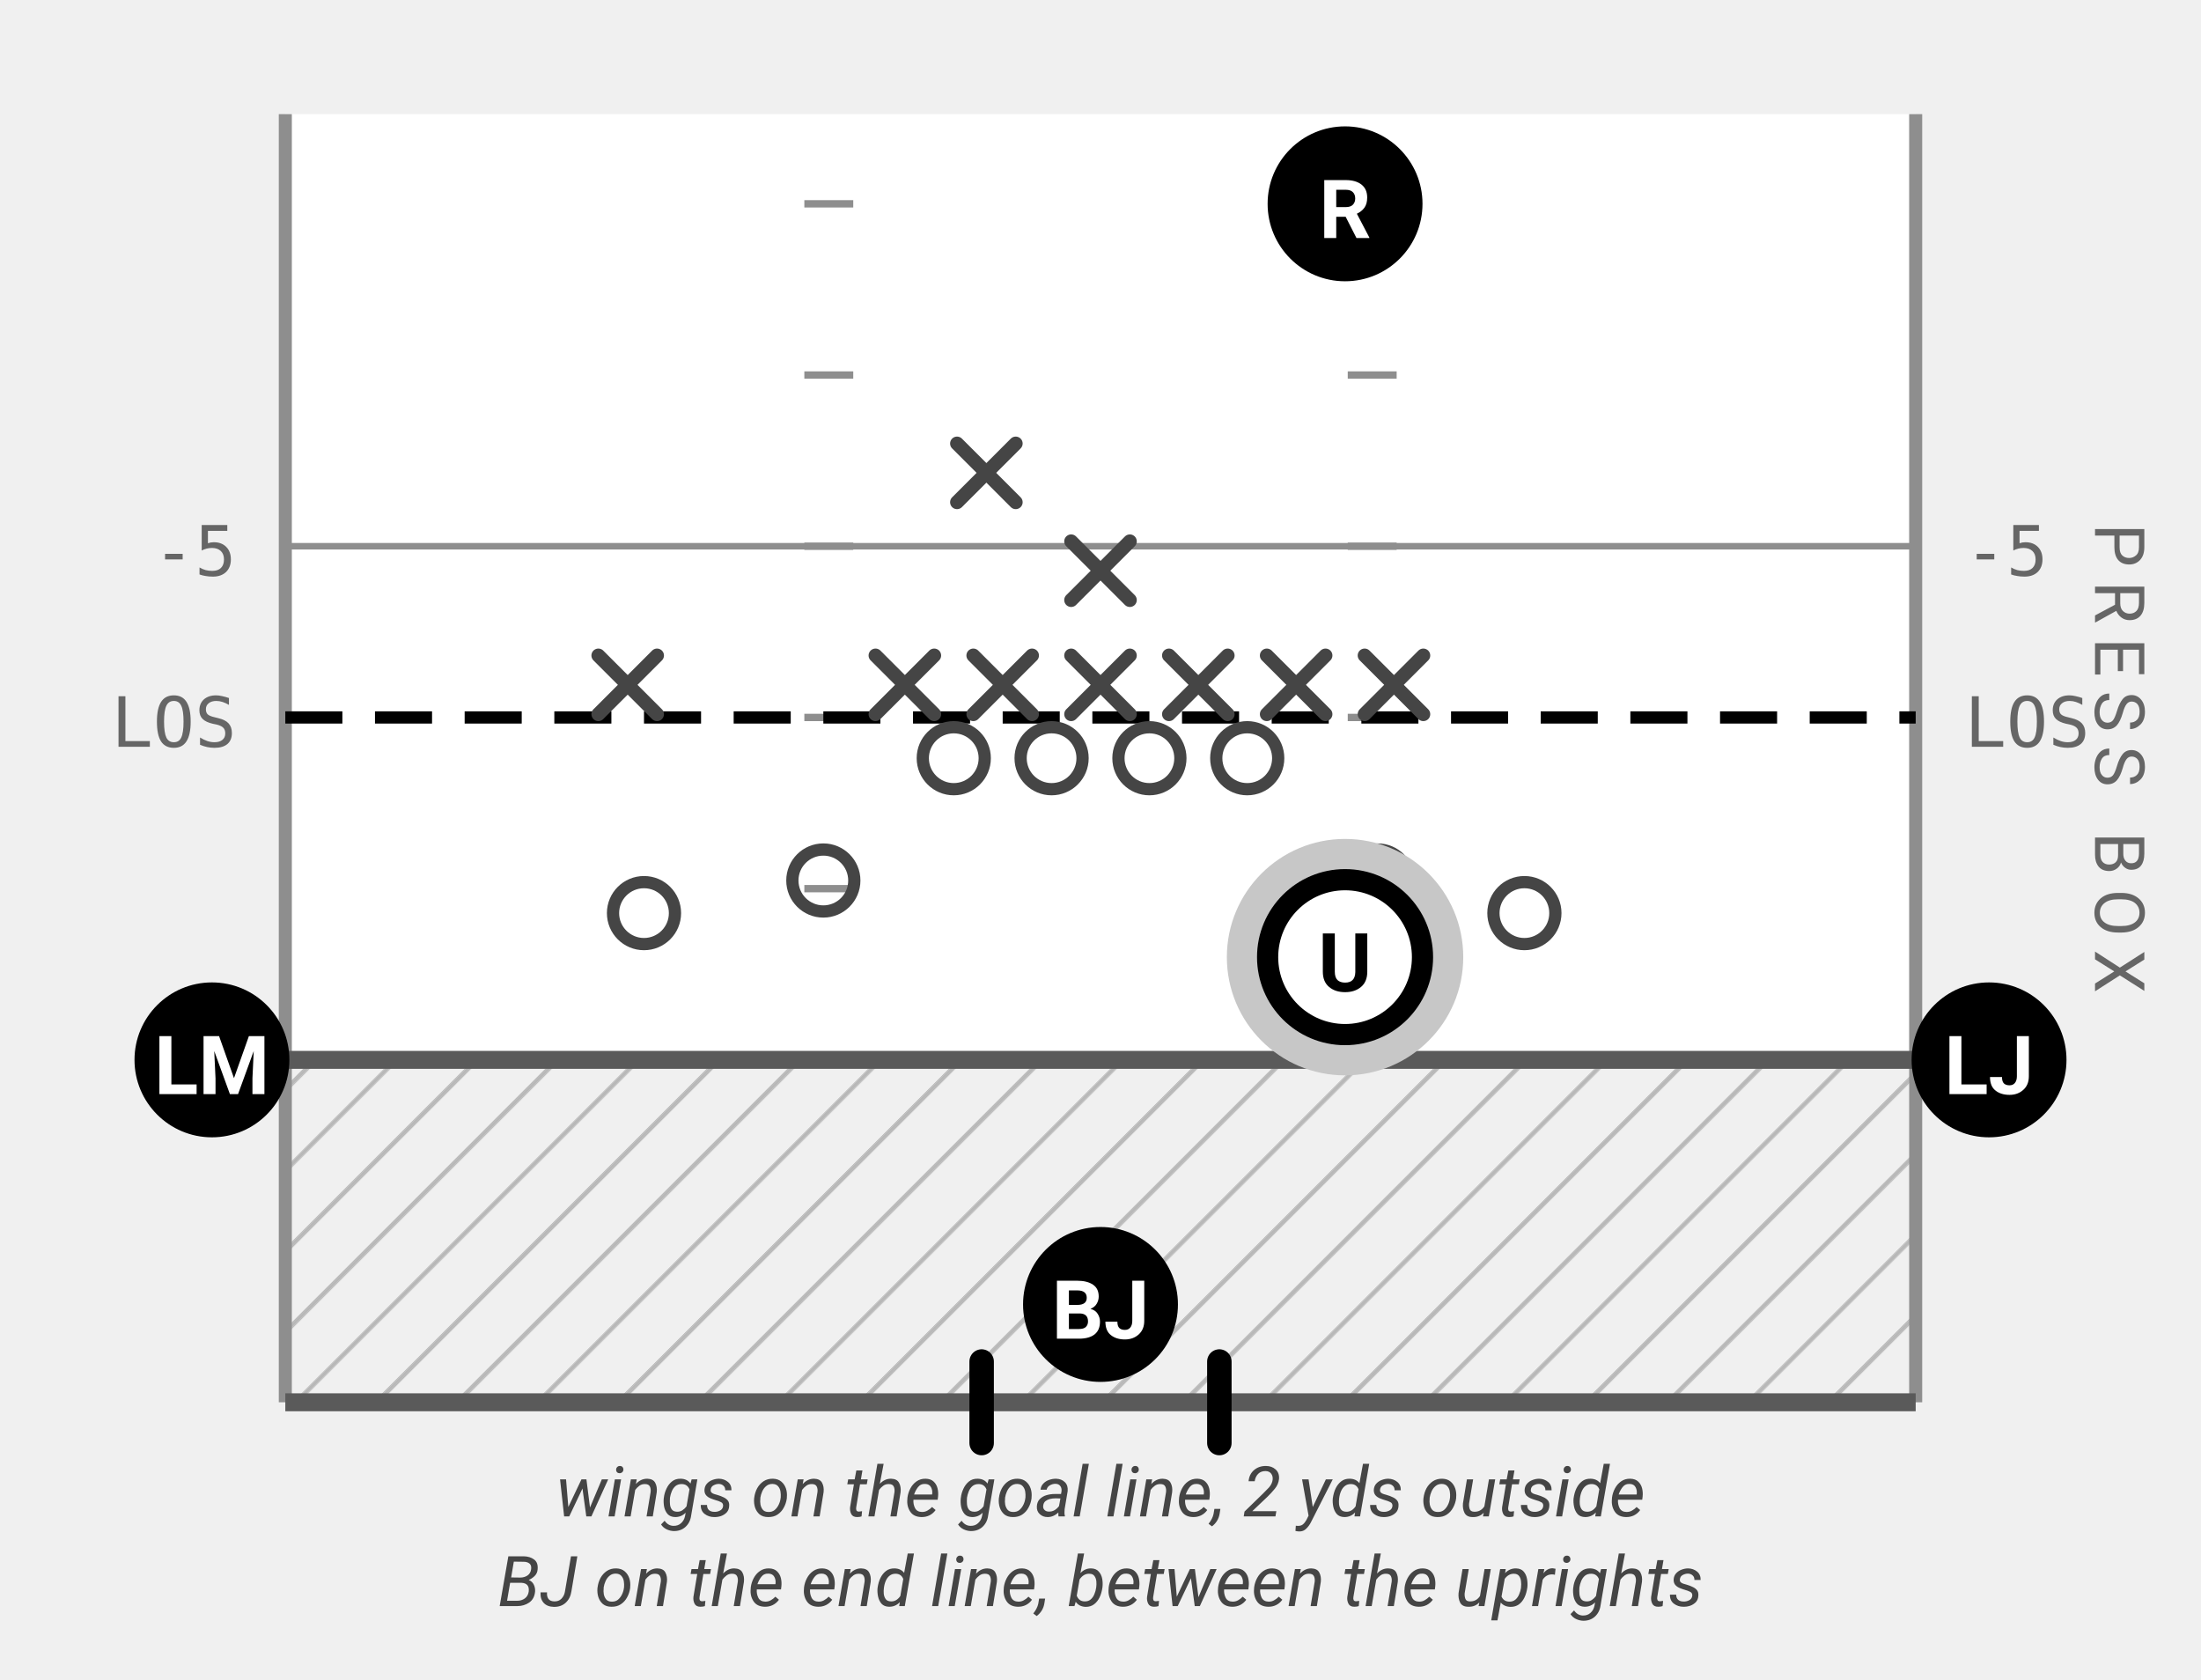
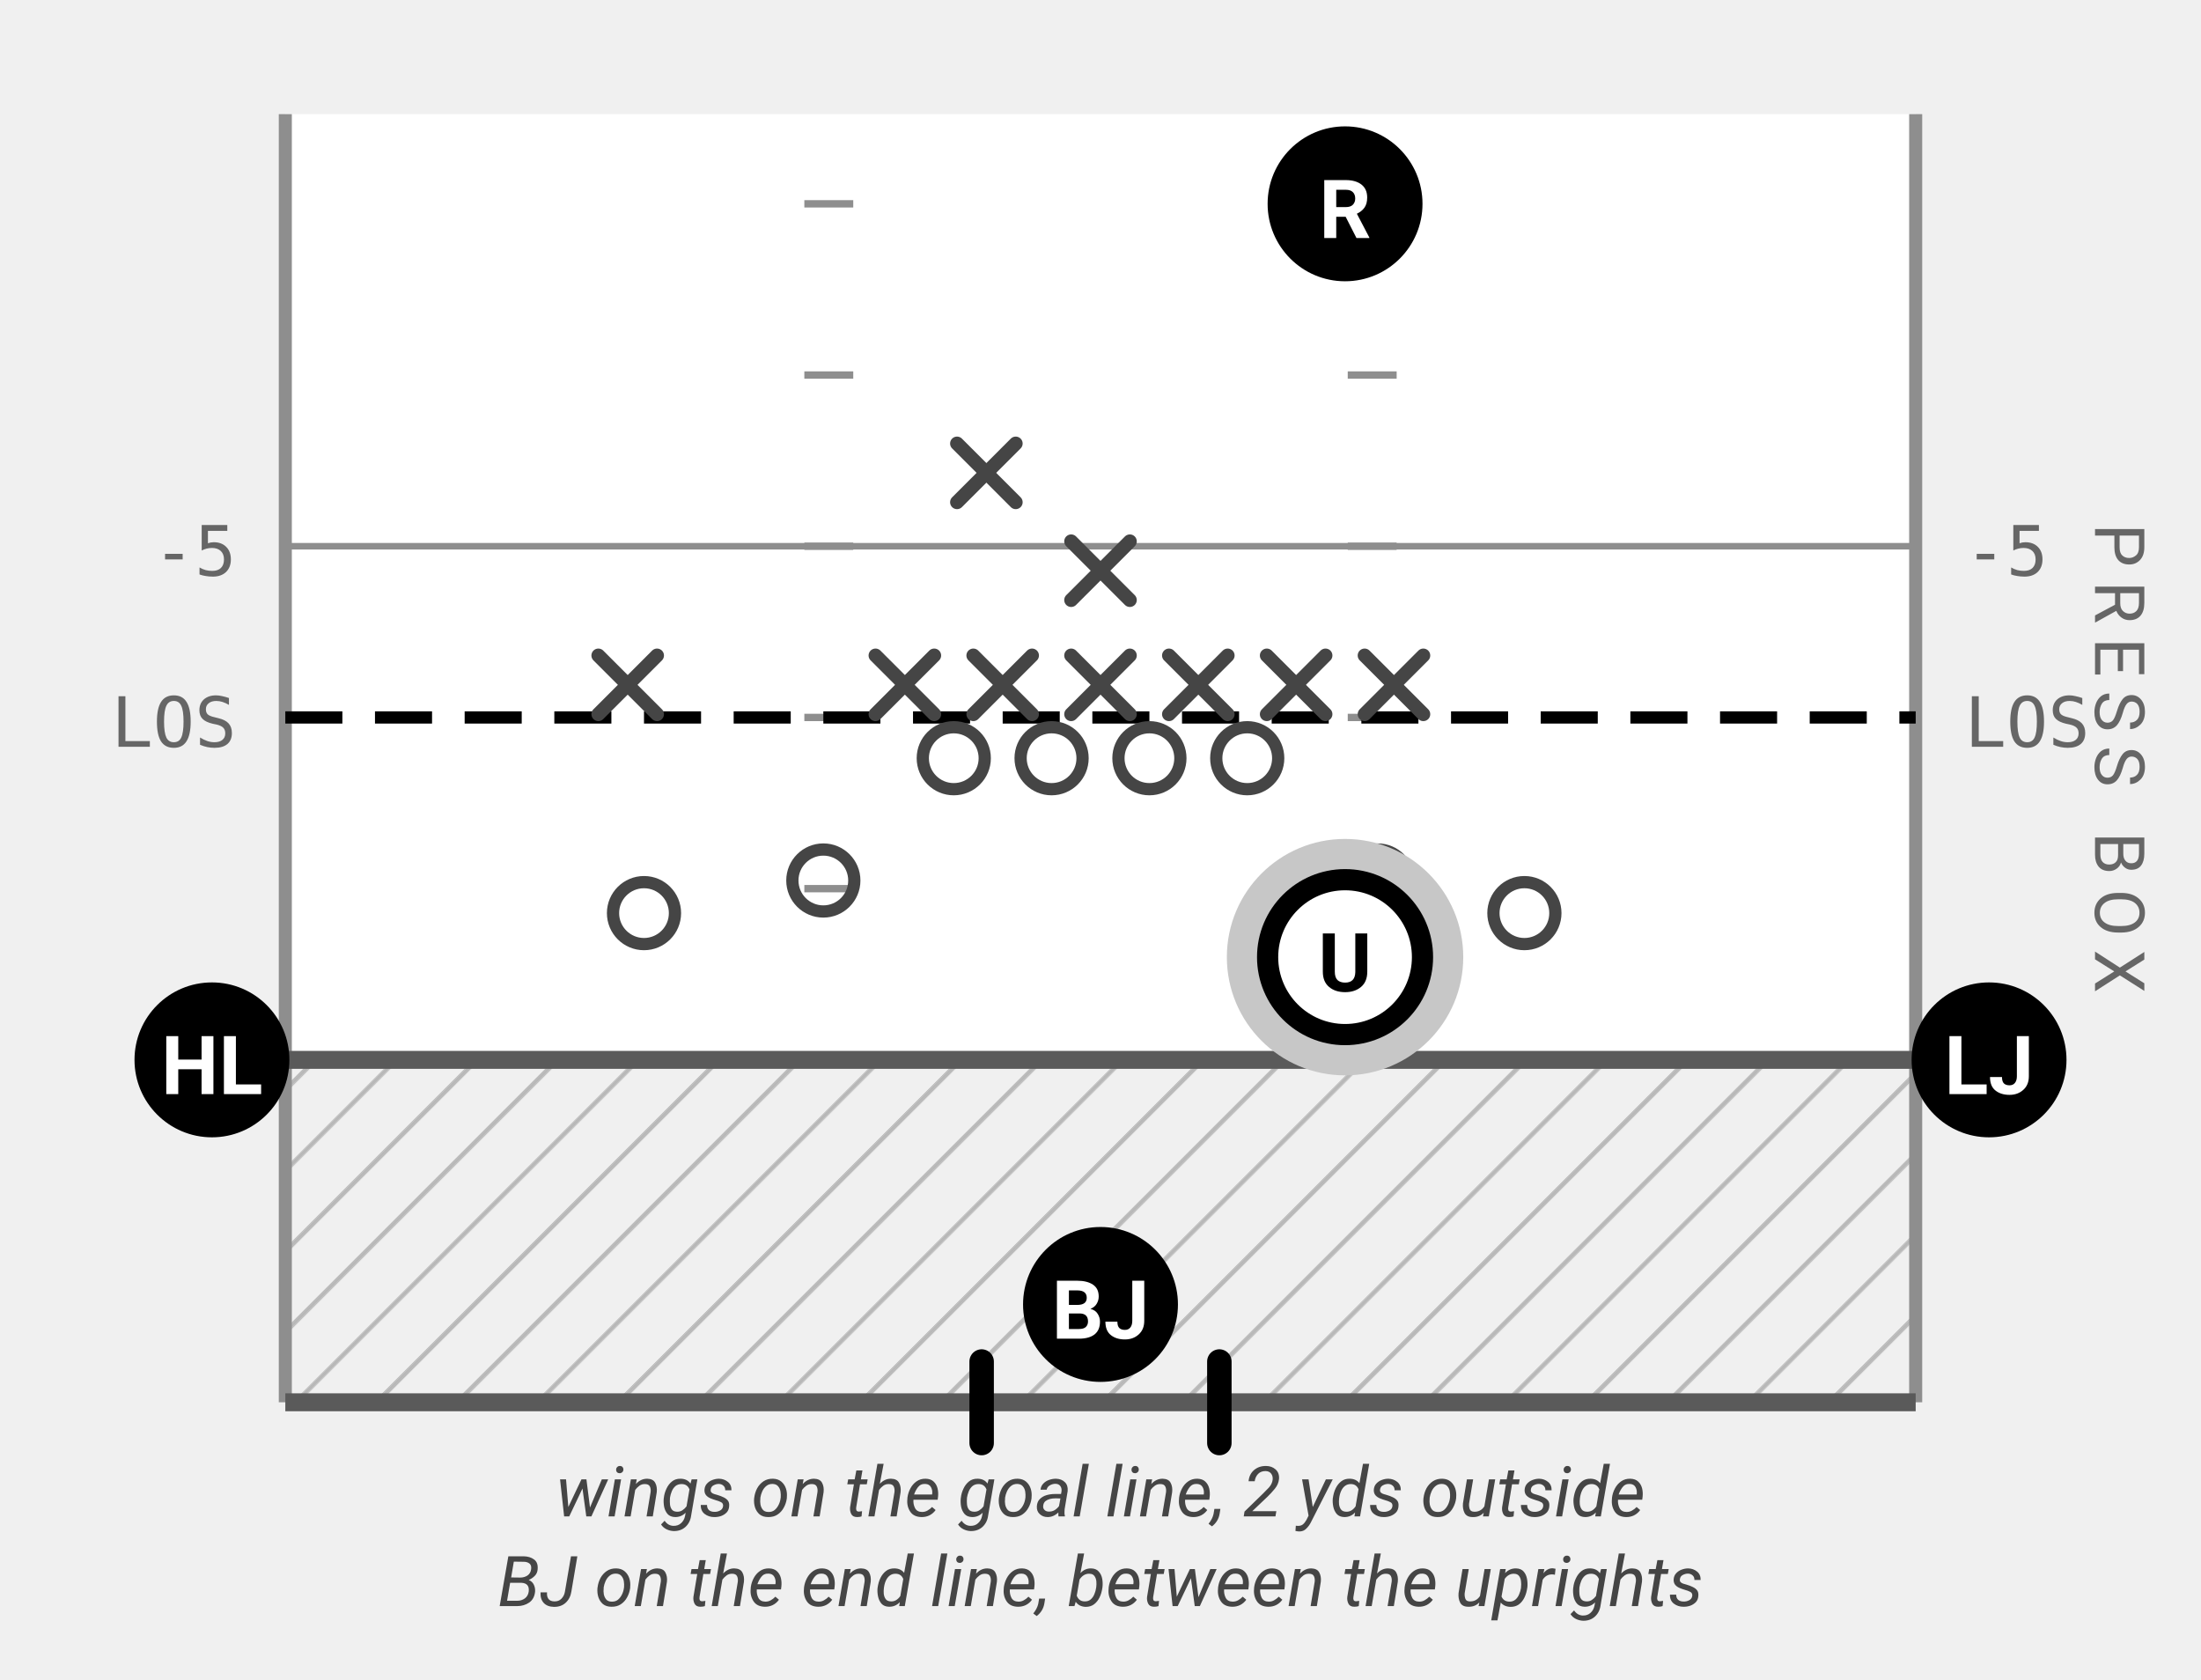
<svg xmlns="http://www.w3.org/2000/svg" viewBox="0 0 270 206" role="img" aria-label="Goal line — Umpire position, crew of 5">
  <style>svg{font-family:system-ui,-apple-system,"Segoe UI",Roboto,"Helvetica Neue",Arial,sans-serif}
.turf{fill:#FFFFFF}
.ez{fill:url(#hz)}
.hl{stroke:#B8B8B8;stroke-width:1.15}
.sl{stroke:#8E8E8E;stroke-width:1.6;fill:none}
.yl{stroke:#8E8E8E;stroke-width:.8;fill:none}
.gl{stroke:#5A5A5A;stroke-width:2.2;fill:none}
.rl{stroke:#000000;stroke-width:1.5;stroke-dasharray:7 4;fill:none}
.hash{stroke:#8E8E8E;stroke-width:.9}
.post{stroke:#000000;stroke-width:3;fill:none;stroke-linecap:round}
.ylab{font-family:ui-monospace,Menlo,Consolas,monospace;font-size:8.5px;fill:#666666}
.ylab.end{text-anchor:end}
.ylab.start{text-anchor:start}
.pb{font-size:8.5px;letter-spacing:.2em;fill:#666666;text-anchor:middle;text-transform:uppercase}
.kp line{stroke:#454545;stroke-width:1.7;stroke-linecap:round}
.rp{fill:none;stroke:#454545;stroke-width:1.5}
.hat-b{fill:#000000}
.hat-w{fill:#FFFFFF;stroke:#000000;stroke-width:2.6}
.halo{fill:#C7C7C7}
.mk{font-size:10px;font-weight:600;text-anchor:middle}
.mk-l{fill:#FFFFFF}
.mk-d{fill:#000000}
.mv{stroke:#000000;stroke-width:1.7;fill:none;stroke-dasharray:.1 4.4;stroke-linecap:round}
.arh{fill:#000000}
.mvlab{font-size:8.4px;fill:#454545;text-anchor:middle;font-style:italic}
.note{font-size:8.6px;fill:#454545;font-style:italic}
.note.middle{text-anchor:middle}
.note.start{text-anchor:start}
.note.end{text-anchor:end}
.flagk{fill:#000000}
.flagt{stroke:#000000;stroke-width:1.4;stroke-linecap:round}</style>
  <defs>
    <pattern id="hz" width="7" height="7" patternUnits="userSpaceOnUse" patternTransform="rotate(45)">
      <line x1="0" y1="0" x2="0" y2="7" class="hl" />
    </pattern>
    <marker id="ar" viewBox="0 0 10 10" refX="8" refY="5" markerWidth="5" markerHeight="5" orient="auto-start-reverse">
      <path d="M0,1 L9,5 L0,9 z" class="arh" />
    </marker>
  </defs>
  <rect x="35" y="14" width="200" height="116" class="turf" />
  <rect x="35" y="130" width="200" height="42" class="ez" />
  <line x1="98.67" y1="25" x2="104.67" y2="25" class="hash" />
  <line x1="165.33" y1="25" x2="171.33" y2="25" class="hash" />
  <line x1="98.67" y1="46" x2="104.67" y2="46" class="hash" />
  <line x1="165.33" y1="46" x2="171.33" y2="46" class="hash" />
  <line x1="98.67" y1="67" x2="104.67" y2="67" class="hash" />
  <line x1="165.33" y1="67" x2="171.33" y2="67" class="hash" />
  <line x1="98.67" y1="88" x2="104.67" y2="88" class="hash" />
  <line x1="165.33" y1="88" x2="171.33" y2="88" class="hash" />
  <line x1="98.67" y1="109" x2="104.67" y2="109" class="hash" />
  <line x1="165.33" y1="109" x2="171.33" y2="109" class="hash" />
  <line x1="98.67" y1="130" x2="104.67" y2="130" class="hash" />
  <line x1="165.33" y1="130" x2="171.33" y2="130" class="hash" />
  <line x1="35" y1="14" x2="35" y2="172" class="sl" />
  <line x1="235" y1="14" x2="235" y2="172" class="sl" />
  <line x1="35" y1="67" x2="235" y2="67" class="yl" />
  <text x="29" y="70.6" class="ylab end">-5</text>
  <text x="241" y="70.6" class="ylab start">-5</text>
  <line x1="35" y1="88" x2="235" y2="88" class="rl" />
  <text x="29" y="91.6" class="ylab end">LOS</text>
  <text x="241" y="91.6" class="ylab start">LOS</text>
  <line x1="35" y1="130" x2="235" y2="130" class="gl" />
  <text x="29" y="133.6" class="ylab end">G</text>
  <text x="241" y="133.6" class="ylab start">G</text>
  <line x1="35" y1="172" x2="235" y2="172" class="gl" />
  <line x1="120.42" y1="167" x2="120.42" y2="177" class="post" />
  <line x1="149.58" y1="167" x2="149.58" y2="177" class="post" />
  <text x="257" y="93" class="pb" transform="rotate(90 257 93)">PRESS BOX</text>
  <g class="kp">
    <line x1="107.4" y1="80.4" x2="114.6" y2="87.6" />
    <line x1="107.4" y1="87.6" x2="114.6" y2="80.4" />
  </g>
  <g class="kp">
    <line x1="119.4" y1="80.4" x2="126.6" y2="87.6" />
    <line x1="119.4" y1="87.6" x2="126.6" y2="80.4" />
  </g>
  <g class="kp">
    <line x1="131.4" y1="80.4" x2="138.6" y2="87.6" />
    <line x1="131.4" y1="87.6" x2="138.6" y2="80.4" />
  </g>
  <g class="kp">
    <line x1="143.4" y1="80.4" x2="150.6" y2="87.6" />
    <line x1="143.4" y1="87.6" x2="150.6" y2="80.4" />
  </g>
  <g class="kp">
    <line x1="155.4" y1="80.4" x2="162.6" y2="87.6" />
    <line x1="155.4" y1="87.6" x2="162.6" y2="80.4" />
  </g>
  <g class="kp">
    <line x1="167.4" y1="80.4" x2="174.6" y2="87.6" />
    <line x1="167.4" y1="87.6" x2="174.6" y2="80.4" />
  </g>
  <g class="kp">
    <line x1="73.4" y1="80.4" x2="80.6" y2="87.6" />
    <line x1="73.4" y1="87.6" x2="80.6" y2="80.4" />
  </g>
  <g class="kp">
    <line x1="131.4" y1="66.4" x2="138.6" y2="73.6" />
    <line x1="131.4" y1="73.6" x2="138.6" y2="66.4" />
  </g>
  <g class="kp">
    <line x1="117.4" y1="54.4" x2="124.6" y2="61.6" />
    <line x1="117.4" y1="61.6" x2="124.6" y2="54.4" />
  </g>
  <circle cx="117" cy="93" r="3.8" class="rp" />
  <circle cx="129" cy="93" r="3.8" class="rp" />
  <circle cx="141" cy="93" r="3.8" class="rp" />
  <circle cx="153" cy="93" r="3.8" class="rp" />
  <circle cx="101" cy="108" r="3.8" class="rp" />
  <circle cx="169" cy="108" r="3.8" class="rp" />
  <circle cx="79" cy="112" r="3.8" class="rp" />
  <circle cx="187" cy="112" r="3.8" class="rp" />
  <g>
    <circle cx="165" cy="25" r="9.5" class="hat-b" />
    <text x="165" y="29.2" class="mk mk-l">R</text>
  </g>
  <g class="you">
    <circle cx="165" cy="117.4" r="14.5" class="halo" />
    <circle cx="165" cy="117.4" r="9.5" class="hat-w" />
    <text x="165" y="121.6" class="mk mk-d">U</text>
  </g>
  <g>
    <circle cx="26" cy="130" r="9.5" class="hat-b" />
-     <text x="26" y="134.2" class="mk mk-l">LM</text>
+     <text x="26" y="134.2" class="mk mk-l">HL</text>
  </g>
  <g>
    <circle cx="244" cy="130" r="9.5" class="hat-b" />
    <text x="244" y="134.2" class="mk mk-l">LJ</text>
  </g>
  <g>
    <circle cx="135" cy="160" r="9.5" class="hat-b" />
    <text x="135" y="164.2" class="mk mk-l">BJ</text>
  </g>
  <text x="135" y="197" class="note middle">BJ on the end line, between the uprights</text>
  <text x="135" y="186" class="note middle">wings on the goal line, 2 yds outside</text>
</svg>
